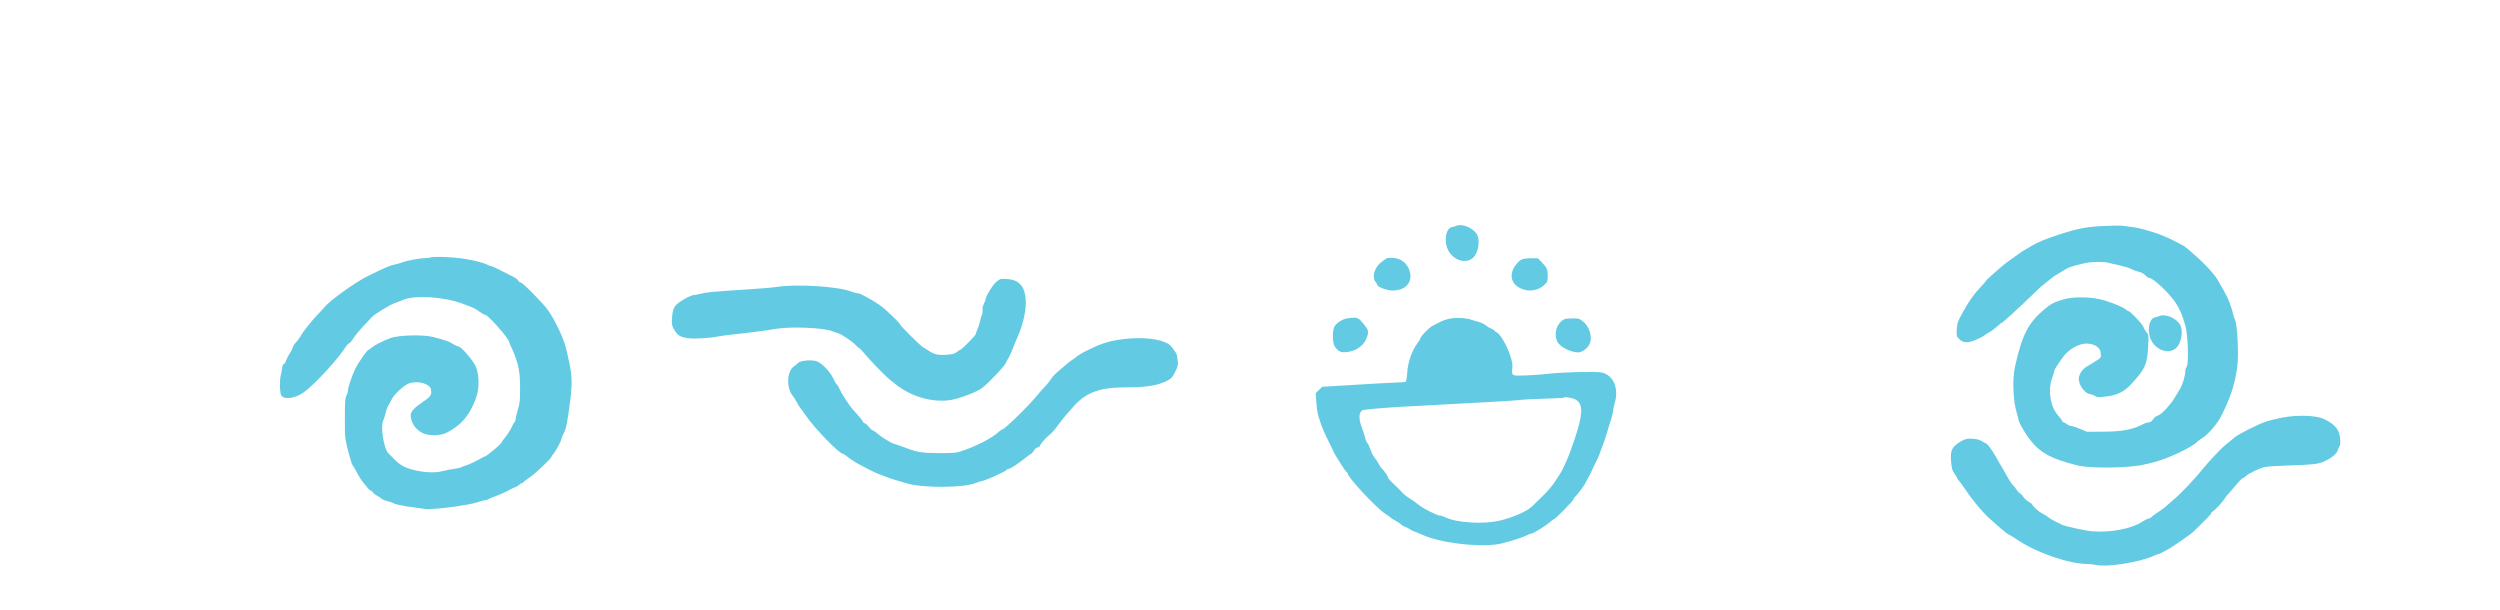
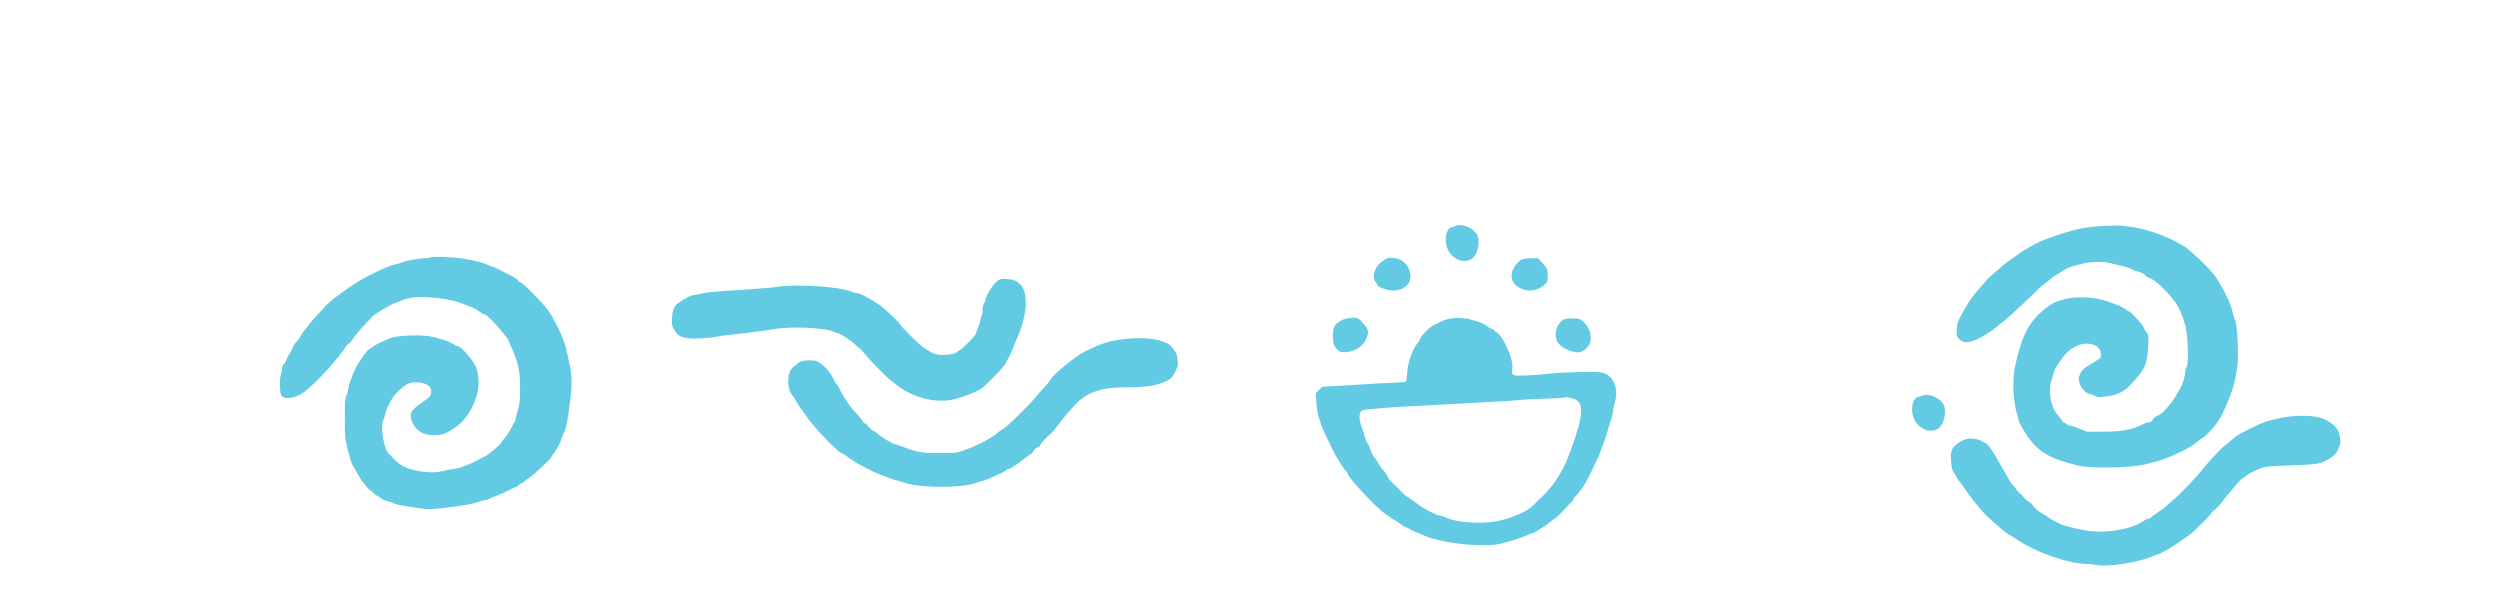
<svg xmlns="http://www.w3.org/2000/svg" viewBox="0 50 2788 340" width="697" height="170">
  <g transform="translate(0,800) scale(0.1,-0.1)" fill="#62CAE3" stroke="none">
    <path d="M16235 6680 c-11 -5 -32 -11 -47 -14 -55 -12 -82 -120 -54 -217 39 -132 190 -202 284 -132 70 53 96 212 46 280 -53 71 -164 112 -229 83z" />
    <path d="M23465 6680 c-200 -9 -295 -28 -515 -100 -141 -46 -239 -87 -305 -129 -27 -17 -59 -35 -70 -41 -11 -5 -38 -23 -60 -39 -22 -17 -66 -49 -99 -71 -32 -23 -70 -52 -85 -65 -14 -13 -61 -53 -103 -90 -43 -37 -78 -70 -78 -74 0 -3 -27 -35 -61 -71 -82 -88 -136 -165 -204 -290 -53 -97 -58 -111 -63 -182 -4 -75 -4 -78 25 -107 45 -45 90 -49 173 -17 38 15 84 38 102 51 18 13 50 34 71 45 21 11 57 39 80 60 23 22 45 40 50 40 9 0 193 167 337 307 58 57 107 103 109 103 2 0 21 15 42 33 55 46 100 81 118 90 9 4 36 21 61 37 77 50 104 60 265 96 71 16 205 18 256 4 20 -6 78 -19 129 -30 51 -11 107 -28 125 -39 17 -10 54 -24 82 -30 32 -8 61 -23 79 -42 15 -16 34 -29 42 -29 45 0 221 -166 295 -277 47 -72 73 -133 109 -258 28 -98 39 -422 14 -456 -9 -13 -16 -36 -16 -52 0 -48 -28 -141 -57 -192 -67 -114 -80 -134 -118 -180 -60 -73 -107 -115 -135 -121 -14 -3 -36 -21 -49 -40 -16 -23 -31 -34 -48 -34 -13 0 -46 -11 -73 -25 -112 -57 -228 -78 -430 -79 l-185 -1 -78 32 c-43 18 -88 33 -100 33 -12 0 -33 9 -47 20 -14 11 -30 20 -37 20 -6 0 -14 8 -17 18 -3 10 -23 36 -44 59 -85 93 -116 277 -68 412 14 41 26 80 26 87 0 7 14 33 30 56 17 24 41 59 54 79 68 102 192 174 287 167 89 -6 143 -47 147 -110 3 -47 3 -47 -50 -81 -29 -19 -74 -46 -100 -61 -51 -28 -86 -77 -94 -128 -11 -68 58 -171 123 -183 20 -3 47 -14 60 -22 22 -14 37 -15 119 -5 124 14 203 53 282 139 159 174 179 220 189 433 6 113 5 116 -20 146 -14 17 -29 42 -32 55 -7 28 -148 179 -167 179 -6 0 -21 9 -32 19 -33 31 -205 97 -302 117 -123 25 -295 24 -389 -4 -108 -31 -140 -48 -218 -113 -177 -148 -247 -285 -325 -634 -32 -140 -23 -385 19 -520 10 -33 19 -67 19 -75 0 -19 44 -101 91 -171 126 -187 249 -261 569 -340 142 -35 578 -29 740 10 25 6 72 17 105 25 156 38 440 172 490 231 6 7 26 21 45 33 74 43 183 171 229 267 107 222 143 337 171 535 18 125 2 470 -25 522 -7 15 -16 42 -20 60 -15 75 -59 188 -100 258 -24 41 -56 97 -70 123 -23 42 -81 112 -161 191 -56 57 -196 180 -216 191 -13 6 -52 28 -88 47 -68 37 -191 89 -250 106 -19 6 -67 20 -106 32 -38 11 -106 25 -150 30 -43 5 -90 11 -104 13 -14 3 -101 1 -195 -3z" />
    <path d="M4805 6330 c-11 -5 -42 -9 -69 -9 -60 -1 -210 -29 -251 -47 -16 -7 -54 -18 -83 -24 -52 -10 -112 -36 -301 -129 -145 -72 -425 -274 -489 -353 -15 -18 -47 -54 -72 -78 -46 -46 -180 -213 -180 -225 0 -8 -49 -75 -72 -98 -10 -10 -21 -30 -24 -45 -4 -15 -18 -42 -31 -60 -13 -18 -31 -53 -40 -77 -8 -25 -21 -45 -28 -45 -8 0 -15 -17 -18 -42 -3 -24 -10 -63 -17 -88 -14 -55 -9 -203 9 -224 38 -46 159 -27 250 40 125 91 384 372 474 517 10 15 23 27 30 27 6 1 28 26 47 56 19 30 70 92 113 137 43 45 84 89 90 97 23 30 198 138 259 160 35 12 77 28 93 35 128 58 468 35 670 -44 28 -10 70 -27 95 -37 25 -9 65 -32 89 -51 24 -18 52 -33 61 -33 30 0 256 -254 267 -300 3 -14 11 -34 17 -45 18 -30 64 -149 77 -197 24 -96 29 -150 29 -289 0 -126 -3 -157 -25 -229 -14 -46 -25 -94 -25 -106 0 -13 -5 -26 -11 -29 -5 -4 -21 -31 -33 -60 -13 -29 -45 -78 -70 -109 -25 -31 -46 -61 -46 -65 0 -12 -167 -151 -182 -152 -7 0 -26 -9 -43 -20 -42 -26 -152 -78 -184 -85 -14 -4 -31 -11 -37 -15 -6 -5 -42 -13 -80 -18 -38 -5 -98 -17 -134 -26 -80 -21 -208 -15 -325 16 -93 24 -144 53 -205 115 -25 25 -56 57 -70 70 -50 52 -89 297 -57 362 8 15 19 52 26 82 6 30 22 73 36 95 13 22 30 54 38 70 21 45 130 146 179 166 95 39 239 4 253 -61 13 -60 -1 -82 -85 -139 -95 -63 -140 -111 -140 -149 0 -84 56 -167 137 -203 70 -32 194 -30 263 5 164 83 259 194 328 386 43 117 37 288 -13 374 -45 77 -149 194 -177 200 -15 3 -47 17 -70 32 -42 27 -70 36 -218 76 -108 29 -391 21 -478 -13 -94 -37 -171 -76 -203 -103 -17 -14 -34 -26 -38 -26 -15 0 -118 -147 -150 -215 -38 -79 -81 -208 -81 -243 0 -13 -8 -37 -17 -55 -14 -27 -17 -64 -17 -252 0 -219 0 -220 36 -363 20 -79 42 -151 50 -160 8 -9 27 -42 43 -72 28 -54 57 -100 83 -130 7 -8 24 -30 38 -47 14 -18 31 -33 37 -33 7 0 18 -9 24 -20 7 -11 27 -27 45 -36 18 -9 42 -25 53 -35 11 -10 42 -23 70 -29 27 -6 55 -16 62 -21 15 -13 109 -32 233 -48 52 -7 104 -14 114 -16 73 -15 501 40 594 75 29 11 62 20 73 20 12 0 33 6 47 14 15 8 61 27 102 42 41 16 96 41 123 56 26 15 58 30 71 34 14 3 32 14 42 25 9 10 23 19 29 19 7 0 19 7 26 16 7 9 37 31 65 49 53 34 244 214 244 230 0 5 7 16 15 25 30 34 85 133 96 174 6 22 17 51 25 63 26 41 45 136 74 375 27 218 21 294 -50 583 -25 103 -125 313 -198 415 -56 79 -284 310 -306 310 -8 0 -20 9 -26 20 -6 11 -27 28 -48 39 -177 91 -239 121 -249 121 -6 0 -24 6 -40 14 -58 29 -158 54 -298 75 -101 15 -316 22 -340 11z" />
    <path d="M15470 6322 c-8 -3 -37 -23 -65 -44 -77 -60 -108 -166 -65 -221 11 -14 20 -29 20 -34 0 -23 108 -63 171 -63 157 0 237 109 180 243 -30 69 -92 114 -166 120 -33 2 -67 2 -75 -1z" />
    <path d="M16965 6304 c-16 -8 -47 -38 -67 -66 -69 -95 -48 -201 52 -250 95 -49 204 -33 278 40 29 28 32 37 32 91 0 76 -8 95 -64 154 l-45 47 -78 0 c-49 0 -89 -6 -108 -16z" />
    <path d="M11113 6059 c-40 -31 -123 -167 -123 -202 0 -7 -8 -28 -19 -47 -11 -22 -17 -47 -14 -66 3 -18 0 -41 -6 -53 -6 -11 -16 -43 -21 -71 -5 -27 -19 -70 -30 -94 -11 -25 -20 -49 -20 -55 0 -12 -157 -171 -169 -171 -5 0 -22 -11 -38 -24 -24 -20 -45 -26 -115 -32 -95 -7 -138 2 -202 45 -21 14 -50 32 -64 40 -29 16 -252 237 -252 250 0 15 -163 172 -225 216 -33 23 -88 58 -123 76 -35 19 -73 40 -85 46 -12 7 -32 13 -44 13 -12 0 -44 9 -71 19 -143 57 -625 86 -832 51 -30 -6 -165 -17 -300 -26 -417 -27 -483 -33 -543 -49 -32 -8 -66 -15 -76 -15 -28 0 -99 -35 -161 -78 -64 -44 -79 -77 -86 -187 -4 -63 -2 -75 23 -119 38 -66 65 -83 152 -97 74 -11 242 -1 351 21 25 5 95 14 155 20 130 13 381 45 480 63 165 28 539 12 630 -28 17 -7 42 -16 57 -19 35 -8 166 -95 201 -135 15 -17 32 -31 37 -31 5 0 28 -24 51 -52 48 -62 242 -262 285 -296 16 -12 45 -35 64 -51 178 -145 418 -215 626 -181 96 16 289 89 345 132 78 59 269 263 269 286 0 5 10 24 23 43 12 19 37 72 55 119 18 47 39 99 47 115 56 120 95 281 95 389 -2 174 -67 256 -209 264 -73 4 -77 3 -118 -29z" />
    <path d="M15033 5651 c-61 -8 -130 -51 -153 -96 -24 -48 -20 -186 6 -221 42 -57 66 -67 137 -60 105 12 193 77 222 167 21 62 16 81 -36 144 -62 76 -70 79 -176 66z" />
    <path d="M16190 5650 c-52 -7 -105 -25 -160 -56 -14 -7 -39 -20 -55 -28 -35 -16 -135 -120 -135 -139 0 -7 -17 -36 -39 -64 -57 -77 -101 -207 -108 -321 -3 -51 -11 -96 -17 -99 -6 -4 -60 -9 -121 -10 -60 -2 -211 -10 -335 -18 -124 -8 -281 -17 -349 -21 l-125 -7 -37 -36 -36 -36 7 -105 c4 -58 15 -127 24 -155 9 -27 22 -66 28 -85 11 -37 56 -139 91 -205 23 -46 30 -60 46 -95 6 -14 16 -34 23 -45 7 -11 35 -56 62 -100 27 -44 55 -84 63 -88 7 -4 13 -13 13 -18 0 -42 320 -385 415 -446 27 -18 57 -38 65 -46 8 -8 31 -22 50 -32 19 -9 46 -28 60 -40 14 -13 36 -26 50 -30 14 -4 37 -16 52 -27 15 -10 42 -23 60 -29 18 -6 51 -19 73 -30 191 -89 596 -142 837 -110 77 10 286 74 343 105 17 9 37 16 46 16 19 0 173 97 212 134 16 14 32 26 37 26 15 0 220 210 220 225 0 7 7 19 17 26 18 16 92 113 109 144 6 11 16 31 24 45 7 14 17 32 22 40 5 8 18 35 29 60 23 51 43 93 63 130 8 14 21 45 29 70 8 25 24 68 35 95 11 28 30 84 42 125 12 41 32 109 46 150 13 42 24 87 24 101 0 14 7 50 16 80 51 165 -11 314 -143 345 -61 14 -449 4 -613 -16 -41 -5 -139 -12 -218 -16 -173 -8 -176 -6 -167 75 5 47 1 72 -25 151 -38 114 -115 243 -152 255 -10 4 -18 10 -18 14 0 5 -15 14 -32 22 -18 7 -49 25 -68 40 -19 15 -55 33 -80 39 -25 6 -61 17 -80 24 -47 18 -152 26 -220 16z m1349 -893 c133 -40 127 -171 -27 -592 -31 -86 -85 -204 -112 -245 -10 -14 -37 -56 -61 -94 -24 -39 -84 -109 -134 -157 -49 -49 -103 -101 -120 -117 -56 -54 -214 -124 -360 -158 -182 -43 -484 -24 -607 37 -21 11 -47 19 -59 19 -33 0 -187 78 -243 124 -28 23 -71 53 -96 68 -25 14 -61 43 -80 63 -19 20 -42 44 -50 52 -8 9 -23 23 -33 32 -43 39 -77 76 -77 85 0 13 -52 89 -68 99 -6 4 -21 25 -31 45 -10 20 -33 55 -50 76 -17 21 -38 61 -46 88 -8 27 -23 60 -34 74 -11 14 -23 42 -27 63 -4 20 -20 69 -35 109 -40 100 -37 179 8 197 26 10 307 34 543 45 113 6 324 17 470 25 146 9 351 20 455 25 105 5 231 14 280 19 50 6 179 13 289 15 109 3 201 8 204 11 9 9 55 5 101 -8z" />
    <path d="M17450 5642 c-85 -38 -125 -153 -86 -246 26 -61 148 -126 238 -126 44 0 107 50 128 100 31 74 -7 193 -78 247 -40 30 -49 33 -115 32 -40 0 -79 -3 -87 -7z" />
    <path d="M12505 5415 c-144 -19 -228 -47 -400 -132 -38 -19 -81 -45 -95 -57 -14 -12 -38 -31 -55 -41 -16 -10 -41 -29 -55 -42 -14 -12 -55 -48 -93 -79 -37 -30 -74 -69 -83 -86 -9 -17 -36 -52 -60 -77 -25 -25 -68 -75 -97 -110 -100 -122 -366 -381 -391 -381 -5 0 -20 -10 -32 -21 -84 -79 -281 -179 -454 -230 -31 -10 -100 -13 -225 -12 -192 1 -236 9 -390 68 -38 14 -84 30 -100 34 -38 10 -144 75 -193 118 -20 18 -42 33 -49 33 -7 0 -27 18 -44 40 -18 22 -38 40 -46 40 -7 0 -18 10 -23 23 -5 12 -34 49 -66 82 -31 33 -68 77 -83 99 -64 95 -82 124 -105 172 -13 28 -29 55 -36 59 -6 4 -24 35 -40 69 -36 79 -140 181 -194 191 -71 14 -173 2 -196 -23 -12 -12 -32 -29 -46 -38 -81 -54 -87 -248 -9 -334 8 -9 26 -38 41 -65 14 -28 34 -59 43 -70 10 -11 38 -49 62 -85 92 -136 368 -420 409 -420 5 0 19 -9 32 -20 43 -36 124 -88 194 -122 38 -19 78 -40 89 -46 47 -26 186 -80 260 -102 44 -12 107 -31 140 -41 180 -54 641 -50 770 6 17 7 51 18 78 24 52 13 251 104 262 120 3 6 13 11 20 11 19 0 105 55 184 119 35 28 67 51 71 51 5 0 18 16 30 35 13 21 30 35 41 35 11 0 23 10 29 24 8 23 77 98 116 127 11 8 29 28 42 44 89 117 116 152 133 170 11 11 41 46 68 77 139 166 298 228 588 228 244 0 364 20 475 77 41 21 53 35 83 95 32 64 34 75 29 131 -4 34 -12 71 -20 82 -56 84 -71 98 -129 121 -110 44 -292 55 -480 29z" />
    <path d="M25458 4544 c-64 -12 -149 -33 -190 -47 -93 -31 -302 -137 -346 -174 -17 -15 -55 -46 -83 -68 -29 -22 -70 -60 -93 -85 -23 -24 -57 -60 -76 -80 -19 -20 -53 -58 -75 -85 -135 -164 -273 -310 -370 -390 -38 -32 -74 -64 -80 -70 -5 -6 -43 -33 -82 -59 -40 -27 -73 -52 -73 -56 0 -4 -13 -10 -29 -13 -16 -3 -49 -20 -73 -36 -113 -76 -348 -122 -548 -107 -81 6 -312 56 -348 76 -9 5 -42 21 -72 35 -30 15 -64 35 -75 45 -11 10 -40 28 -65 41 -42 20 -98 70 -117 103 -4 8 -24 23 -43 33 -19 11 -44 34 -55 51 -11 17 -27 34 -35 37 -8 3 -26 22 -40 42 -13 21 -34 47 -46 58 -12 11 -39 52 -59 90 -21 39 -45 81 -54 95 -10 14 -39 65 -66 114 -46 85 -107 166 -127 166 -5 0 -21 9 -36 20 -36 26 -136 37 -188 20 -21 -7 -62 -30 -90 -51 -63 -48 -76 -93 -64 -212 6 -65 13 -87 39 -123 17 -25 31 -48 31 -53 0 -5 7 -14 15 -21 8 -7 36 -45 62 -84 77 -116 182 -245 263 -322 83 -79 219 -194 230 -194 4 0 44 -24 87 -53 217 -149 587 -277 798 -277 24 0 67 -5 96 -11 122 -26 480 31 634 101 24 11 49 20 55 20 6 0 32 12 58 27 26 14 56 31 67 37 24 14 126 82 165 111 15 11 40 29 56 40 16 11 41 31 55 45 128 124 189 187 189 197 0 7 9 17 20 23 26 14 97 91 129 139 13 20 29 41 35 46 6 6 25 26 41 46 88 105 120 139 130 139 7 0 20 10 31 21 22 25 142 83 206 100 24 7 156 15 293 19 233 6 312 15 370 42 89 41 142 85 156 127 6 20 15 40 20 46 14 15 10 97 -6 147 -22 62 -76 113 -170 156 -85 40 -293 47 -457 16z" />
-     <path transform="translate(7841,-1006)" d="M16235 6680 c-11 -5 -32 -11 -47 -14 -55 -12 -82 -120 -54 -217 39 -132 190 -202 284 -132 70 53 96 212 46 280 -53 71 -164 112 -229 83z" />
+     <path transform="translate(5201,-1893)" d="M16235 6680 c-11 -5 -32 -11 -47 -14 -55 -12 -82 -120 -54 -217 39 -132 190 -202 284 -132 70 53 96 212 46 280 -53 71 -164 112 -229 83z" />
  </g>
</svg>
